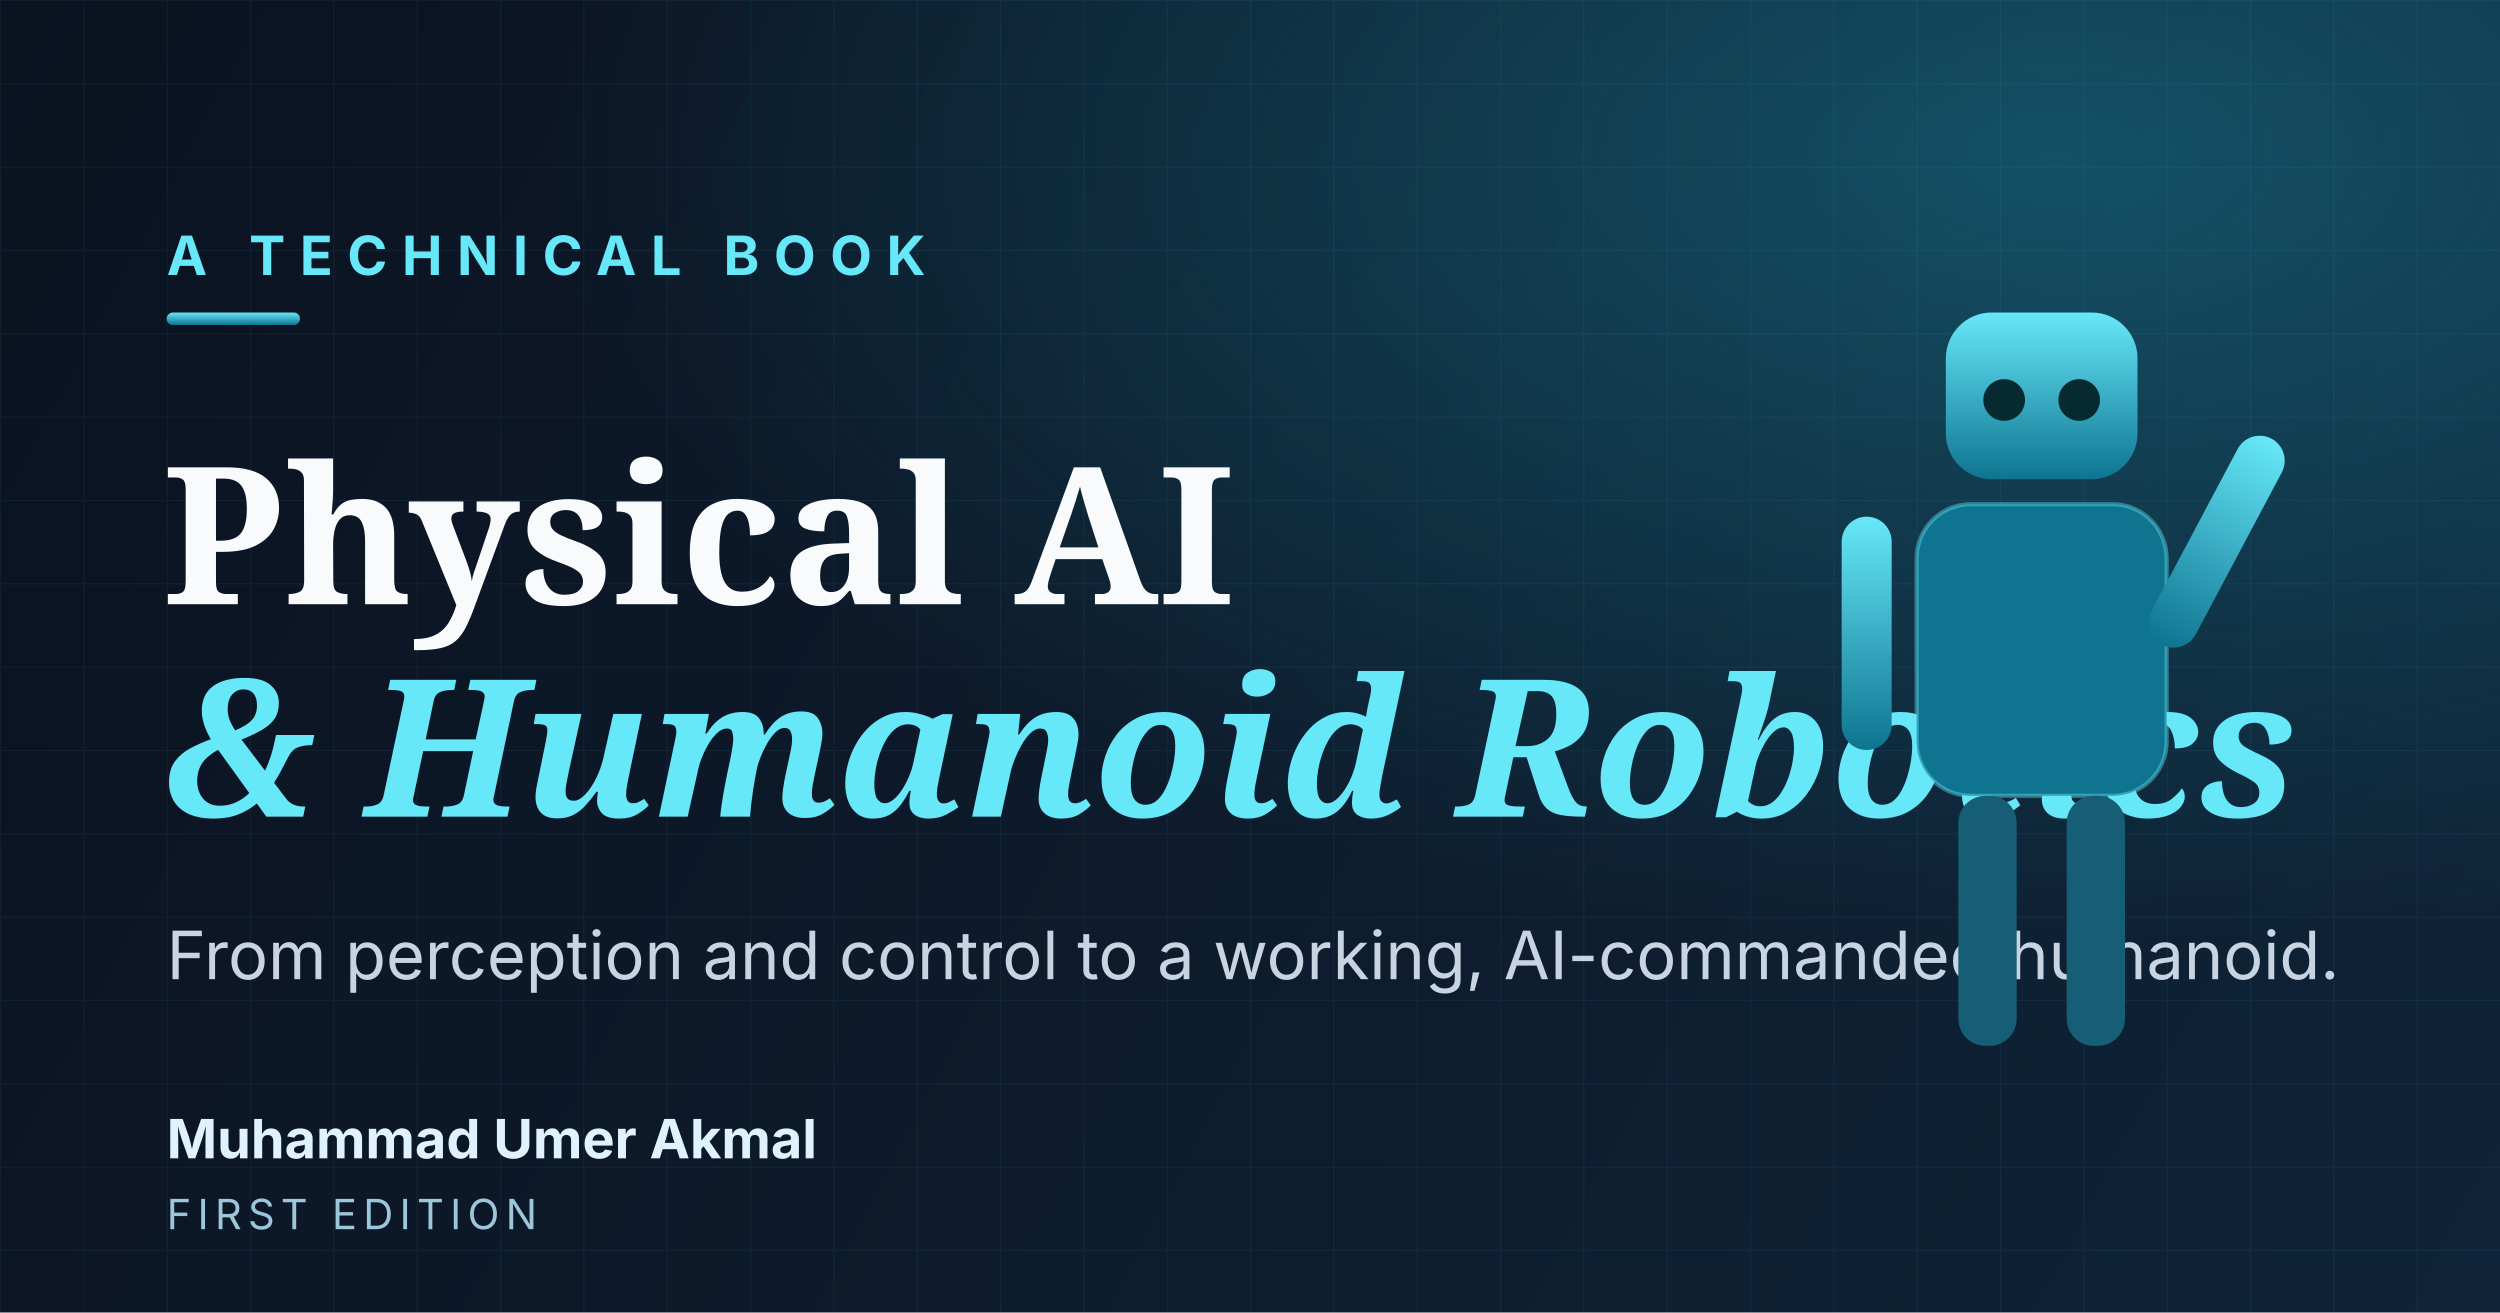
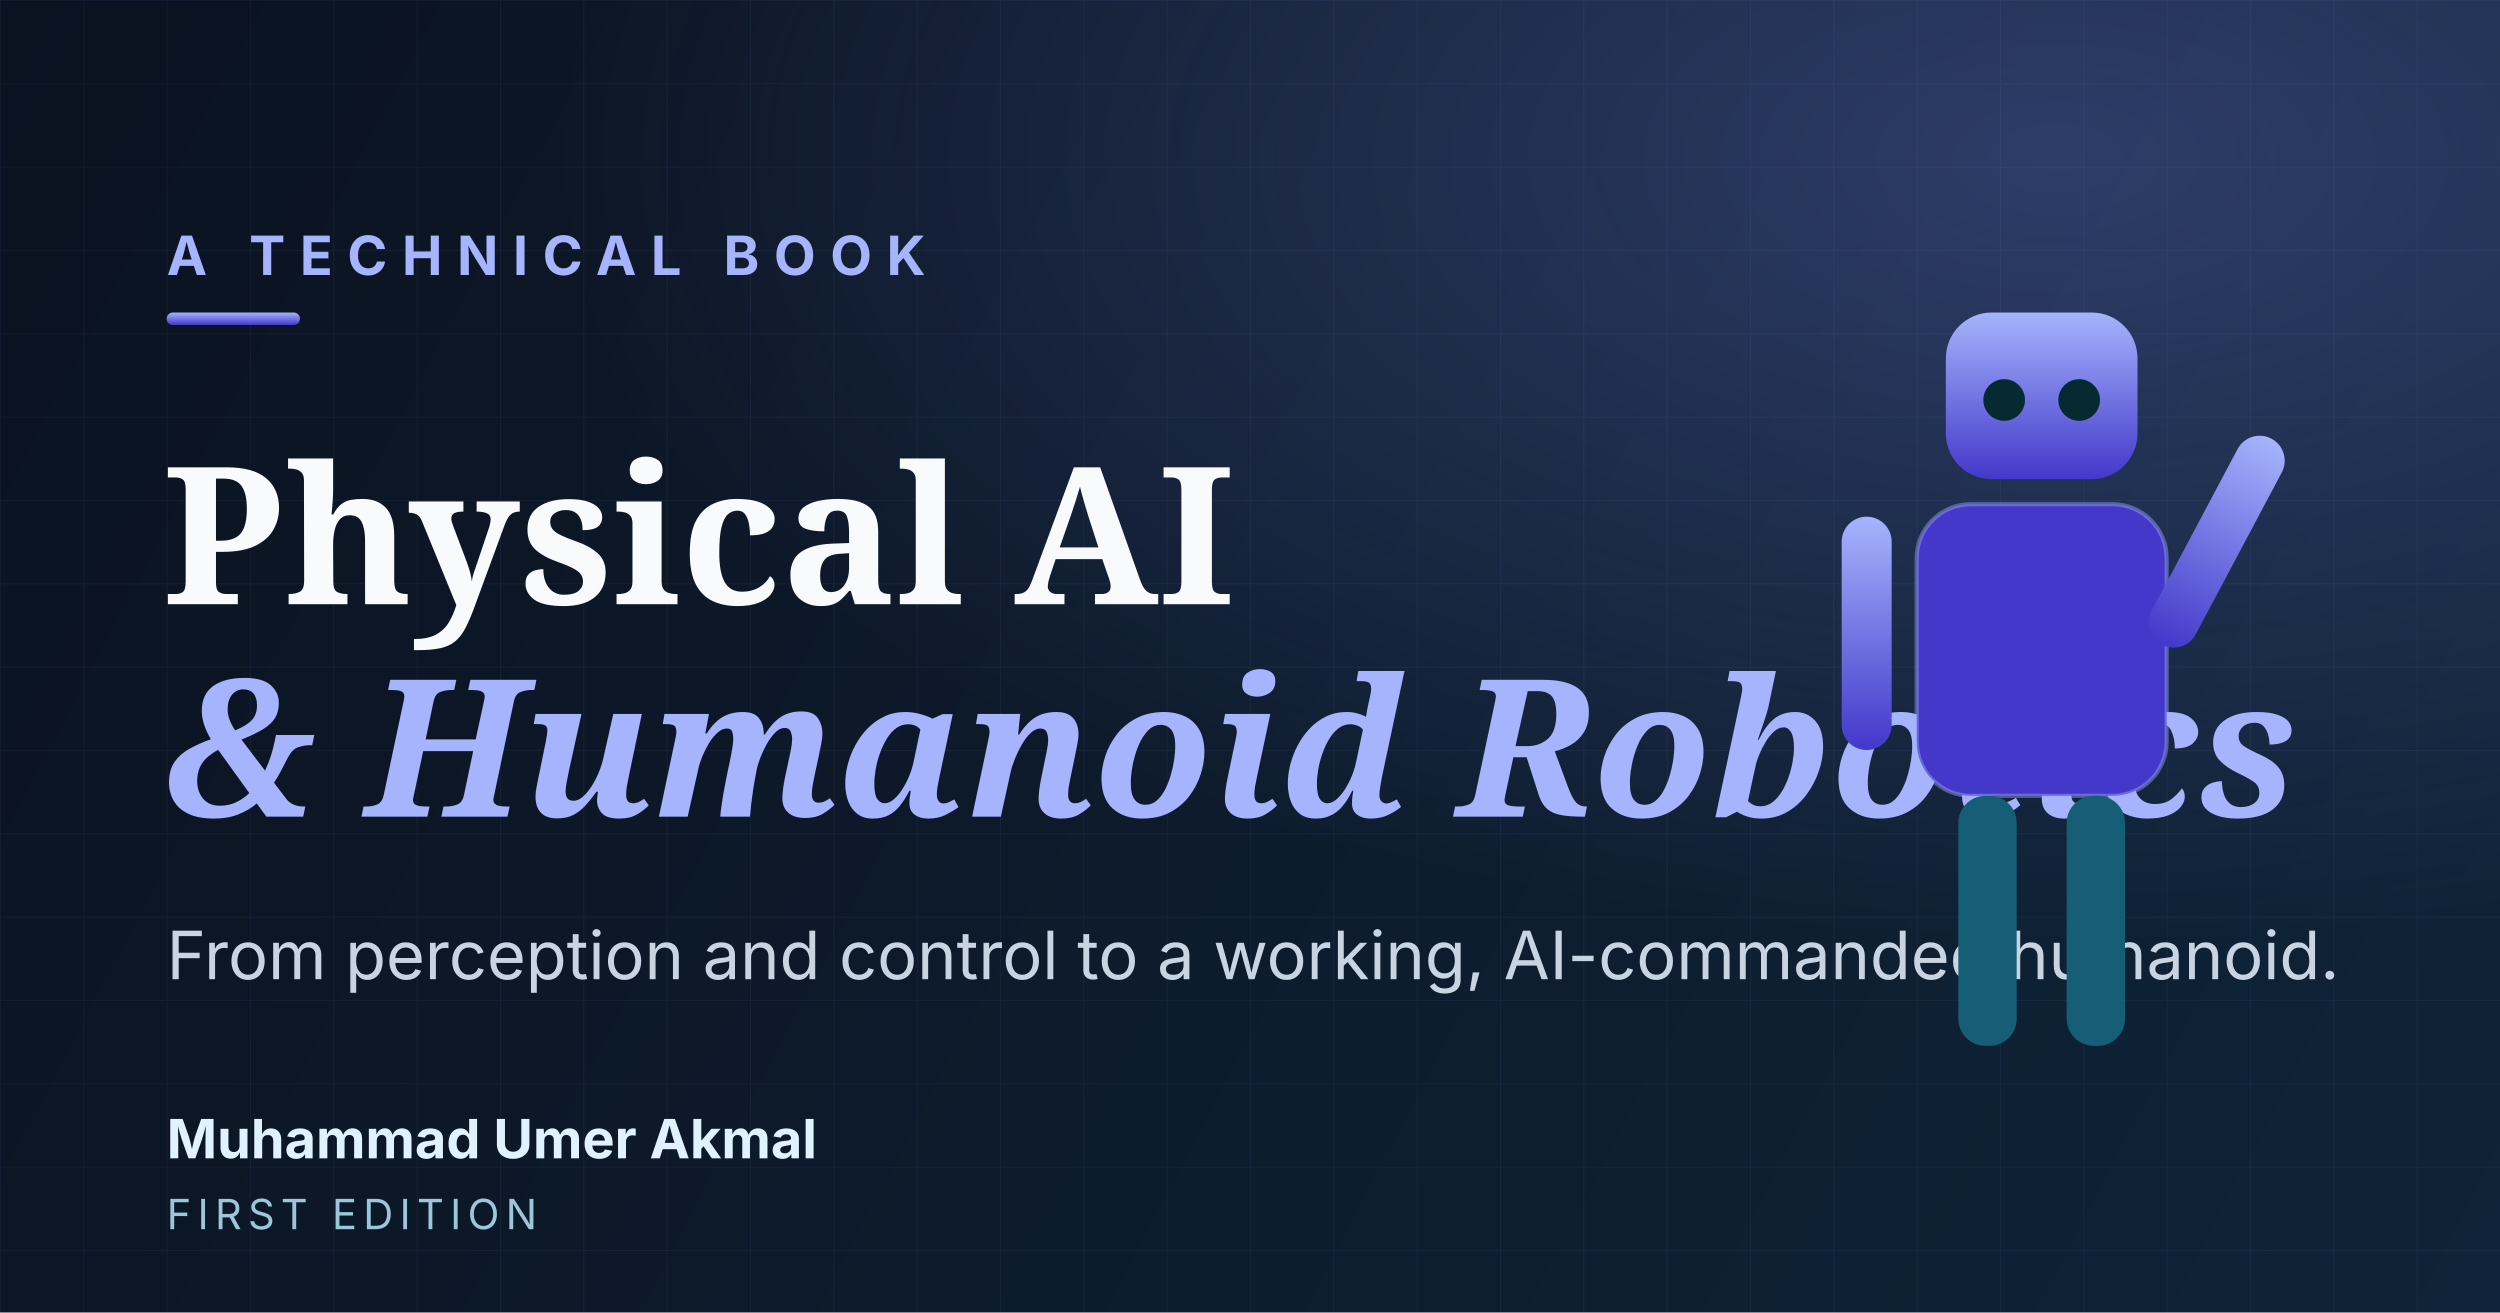
<svg xmlns="http://www.w3.org/2000/svg" width="1200" height="630" viewBox="0 0 1200 630" fill="none">
  <defs>
    <linearGradient id="bg" x1="0" y1="0" x2="1200" y2="630" gradientUnits="userSpaceOnUse">
      <stop offset="0" stop-color="#0b1220" />
      <stop offset="1" stop-color="#0f2438" />
    </linearGradient>
    <radialGradient id="glow" cx="0.82" cy="0.12" r="0.6">
-       <stop offset="0" stop-color="#22d3ee" stop-opacity="0.28" />
-       <stop offset="1" stop-color="#22d3ee" stop-opacity="0" />
+       <stop offset="0" stop-color="#818cf8" stop-opacity="0.28" />
+       <stop offset="1" stop-color="#818cf8" stop-opacity="0" />
    </radialGradient>
    <linearGradient id="accent" x1="0" y1="0" x2="0" y2="1">
-       <stop offset="0" stop-color="#67e8f9" />
-       <stop offset="1" stop-color="#0e7490" />
+       <stop offset="0" stop-color="#a5b4fc" />
+       <stop offset="1" stop-color="#4338ca" />
    </linearGradient>
    <pattern id="grid" width="40" height="40" patternUnits="userSpaceOnUse">
-       <path d="M40 0H0V40" fill="none" stroke="#67e8f9" stroke-opacity="0.06" stroke-width="1" />
+       <path d="M40 0H0V40" fill="none" stroke="#a5b4fc" stroke-opacity="0.06" stroke-width="1" />
    </pattern>
  </defs>
  <rect width="1200" height="630" fill="url(#bg)" />
  <rect width="1200" height="630" fill="url(#grid)" />
  <rect width="1200" height="630" fill="url(#glow)" />
  <rect x="80" y="150" width="64" height="6" rx="3" fill="url(#accent)" />
-   <text x="80" y="132" font-family="Inter, Segoe UI, sans-serif" font-size="26" letter-spacing="7" fill="#67e8f9" font-weight="700">A TECHNICAL BOOK</text>
+   <text x="80" y="132" font-family="Inter, Segoe UI, sans-serif" font-size="26" letter-spacing="7" fill="#a5b4fc" font-weight="700">A TECHNICAL BOOK</text>
  <text x="78" y="290" font-family="Georgia, 'Source Serif 4', serif" font-size="92" font-weight="700" fill="#f8fafc">Physical AI</text>
-   <text x="78" y="392" font-family="Georgia, 'Source Serif 4', serif" font-size="92" font-weight="700" font-style="italic" fill="#67e8f9">&amp; Humanoid Robotics</text>
+   <text x="78" y="392" font-family="Georgia, 'Source Serif 4', serif" font-size="92" font-weight="700" font-style="italic" fill="#a5b4fc">&amp; Humanoid Robotics</text>
  <text x="80" y="470" font-family="Inter, Segoe UI, sans-serif" font-size="32" fill="#c9d4e3">From perception and control to a working, AI-commanded humanoid.</text>
  <text x="80" y="556" font-family="Inter, Segoe UI, sans-serif" font-size="26" font-weight="700" fill="#e0f2fe">Muhammad Umer Akmal</text>
  <text x="80" y="590" font-family="Inter, Segoe UI, sans-serif" font-size="20" letter-spacing="3" fill="#9cc6d9">FIRST EDITION</text>
  <g transform="translate(980,300)">
    <rect x="-46" y="-150" width="92" height="80" rx="22" fill="url(#accent)" />
    <circle cx="-18" cy="-108" r="10" fill="#062a30" />
    <circle cx="18" cy="-108" r="10" fill="#062a30" />
-     <rect x="-60" y="-58" width="120" height="140" rx="26" fill="#0e7490" />
-     <rect x="-60" y="-58" width="120" height="140" rx="26" fill="none" stroke="#67e8f9" stroke-opacity="0.4" stroke-width="2" />
+     <rect x="-60" y="-58" width="120" height="140" rx="26" fill="#4338ca" />
+     <rect x="-60" y="-58" width="120" height="140" rx="26" fill="none" stroke="#a5b4fc" stroke-opacity="0.4" stroke-width="2" />
    <rect x="-96" y="-52" width="24" height="112" rx="12" fill="url(#accent)" />
    <rect x="72" y="-96" width="24" height="112" rx="12" fill="url(#accent)" transform="rotate(28 84 -40)" />
    <rect x="-40" y="82" width="28" height="120" rx="13" fill="#155e75" />
    <rect x="12" y="82" width="28" height="120" rx="13" fill="#155e75" />
  </g>
</svg>
